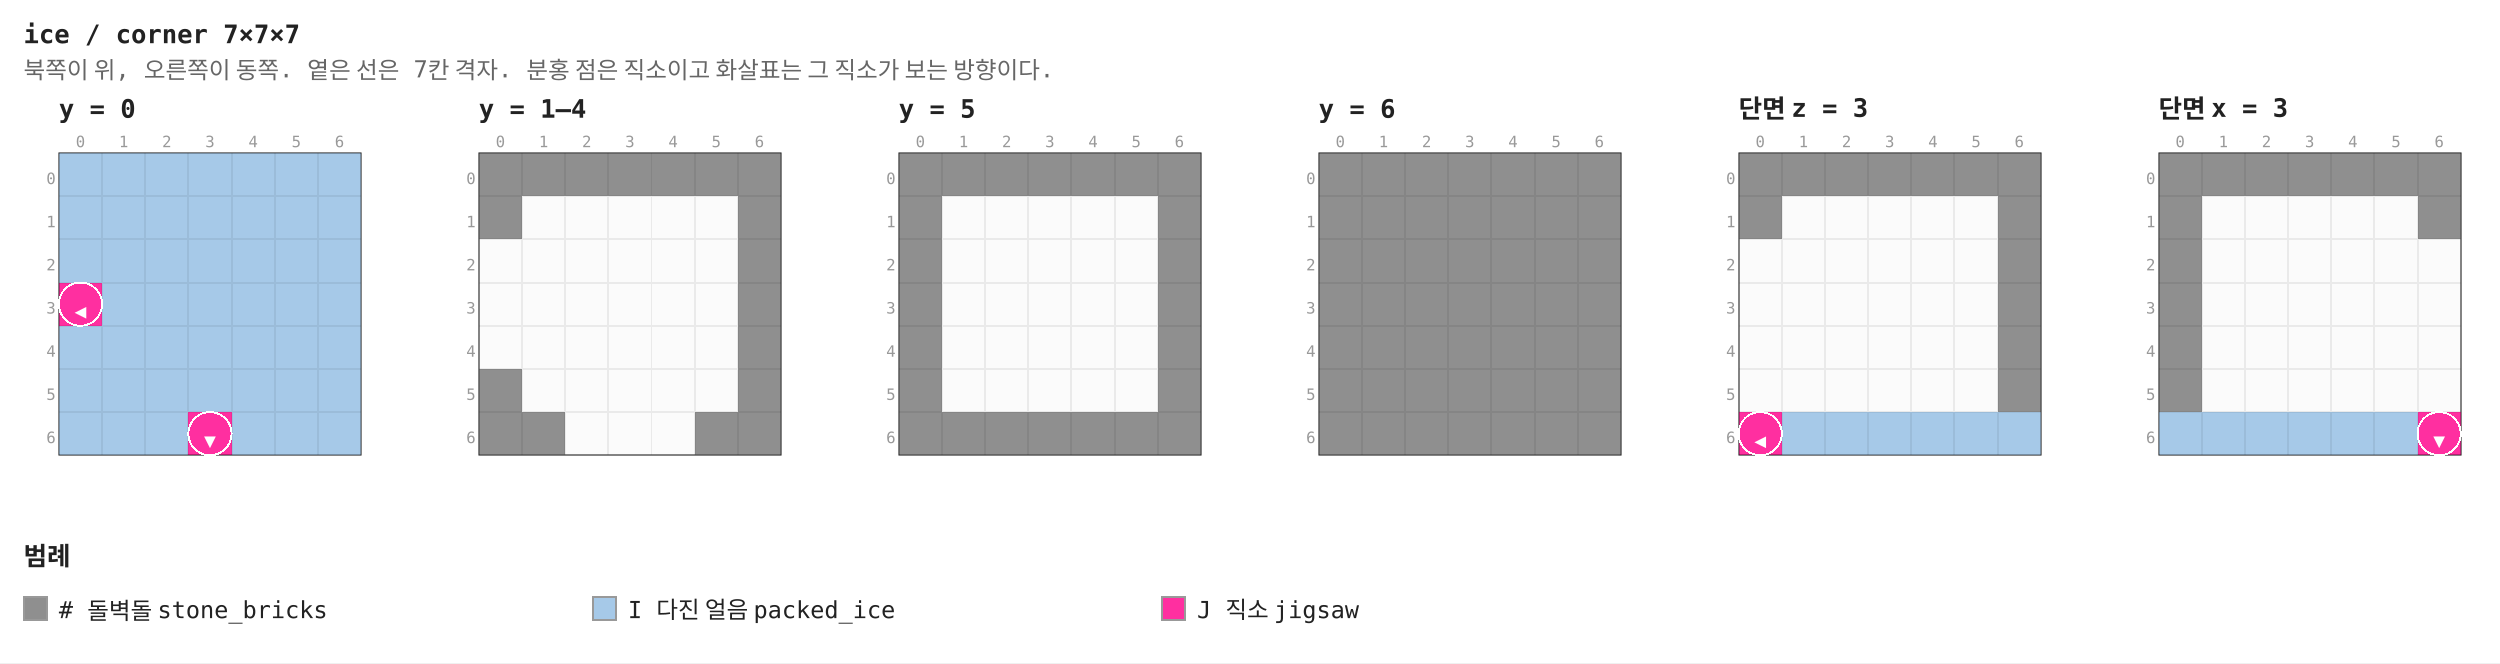
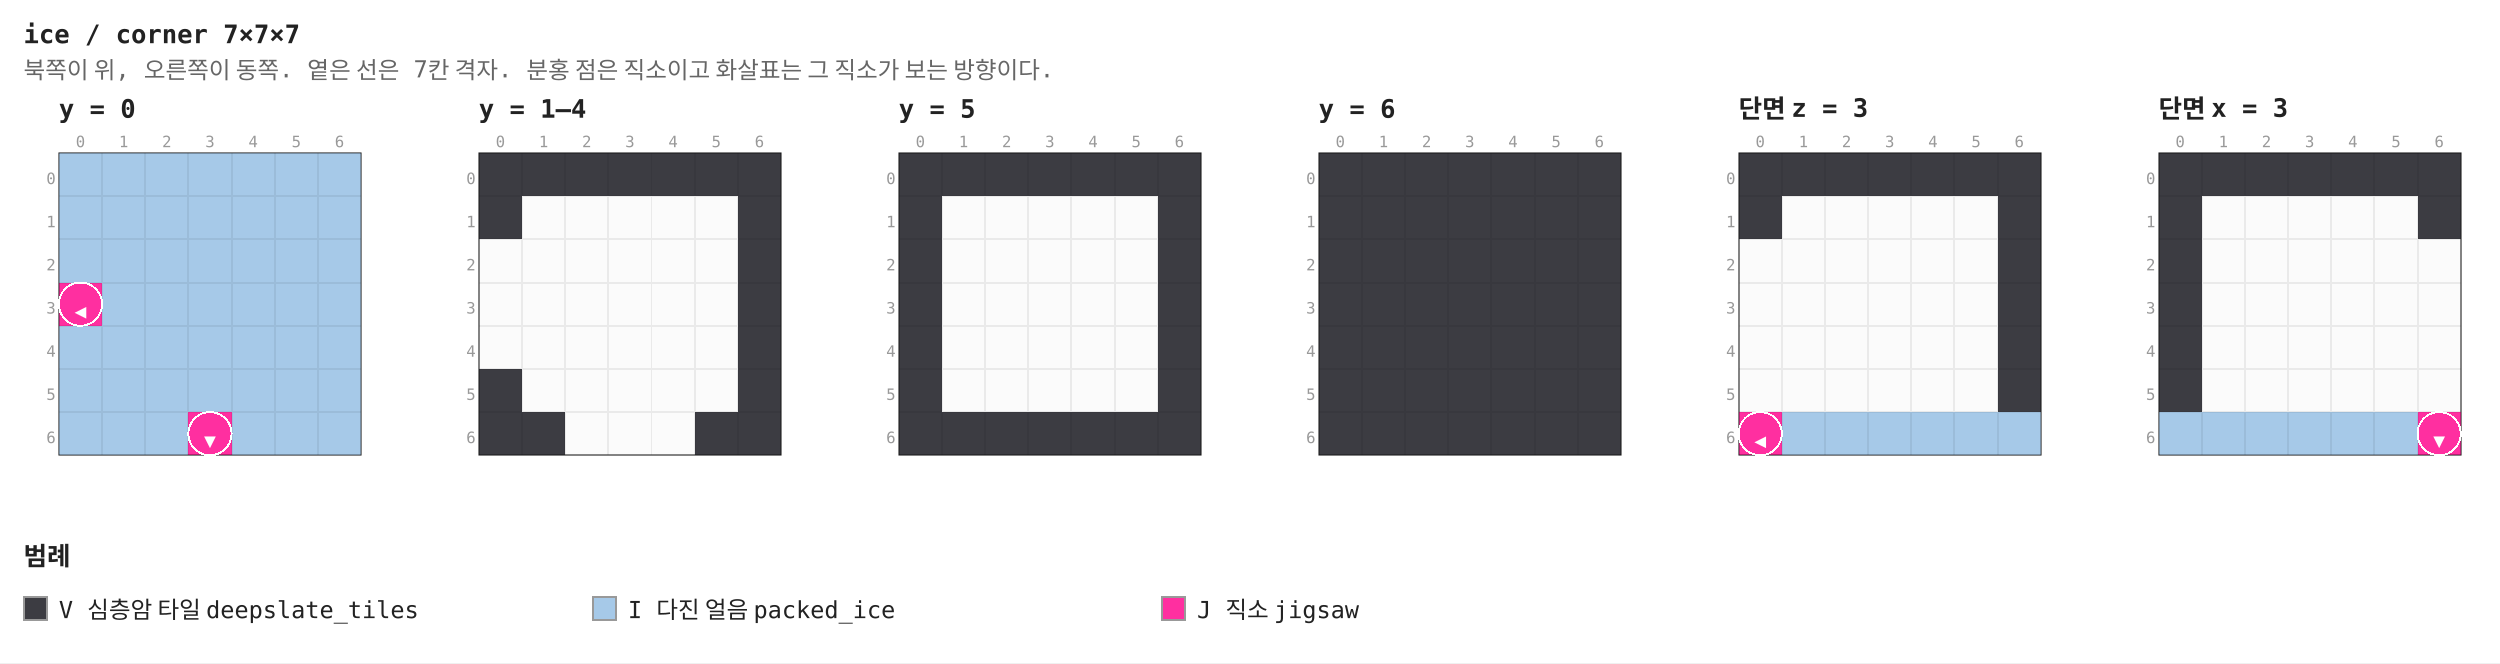
<svg xmlns="http://www.w3.org/2000/svg" width="1274" height="338" viewBox="0 0 1274 338" shape-rendering="crispEdges" font-family="Consolas,'Malgun Gothic','Noto Sans KR',monospace">
  <style>text{fill:#222;shape-rendering:auto}.cap{font-size:13px;font-weight:bold}.leg{font-size:12px}.sub{font-size:12px;fill:#666}.tick{font-size:8px;fill:#999;text-anchor:middle}.arrow{font-size:10px;fill:#fff;text-anchor:middle}.fine{stroke:#000;stroke-opacity:.07;stroke-width:1;fill:none}.grid{stroke:#000;stroke-opacity:.30;stroke-width:1}</style>
  <rect width="100%" height="100%" fill="#fff" />
  <text x="12" y="22" class="cap" font-size="16">ice / corner   7×7×7</text>
  <text x="12" y="40" class="sub">북쪽이 위, 오른쪽이 동쪽. 옅은 선은 7칸 격자. 분홍 점은 직소이고 화살표는 그 직소가 보는 방향이다.</text>
  <text x="30" y="60" class="cap">y = 0</text>
  <rect x="30" y="78" width="154" height="154" fill="#fbfbfb" stroke="#bbb" />
  <path transform="translate(30,78) scale(22)" fill="#a6c9e8" d="M0 0h7v1h-7zM0 1h7v1h-7zM0 2h7v1h-7zM1 3h6v1h-6zM0 4h7v1h-7zM0 5h7v1h-7zM0 6h3v1h-3zM4 6h3v1h-3z" />
  <path transform="translate(30,78) scale(22)" fill="#ff2fa0" d="M0 3h1v1h-1zM3 6h1v1h-1z" />
  <path class="fine" d="M52 78v154M74 78v154M96 78v154M118 78v154M140 78v154M162 78v154M30 100h154M30 122h154M30 144h154M30 166h154M30 188h154M30 210h154" />
  <line x1="30" y1="78" x2="30" y2="232" class="grid" />
  <line x1="184" y1="78" x2="184" y2="232" class="grid" />
  <line x1="30" y1="78" x2="184" y2="78" class="grid" />
  <line x1="30" y1="232" x2="184" y2="232" class="grid" />
  <text x="41.0" y="75" class="tick">0</text>
  <text x="63.0" y="75" class="tick">1</text>
  <text x="85.0" y="75" class="tick">2</text>
  <text x="107.0" y="75" class="tick">3</text>
  <text x="129.0" y="75" class="tick">4</text>
  <text x="151.0" y="75" class="tick">5</text>
  <text x="173.0" y="75" class="tick">6</text>
  <text x="26" y="93.8" class="tick" text-anchor="end">0</text>
  <text x="26" y="115.8" class="tick" text-anchor="end">1</text>
  <text x="26" y="137.8" class="tick" text-anchor="end">2</text>
  <text x="26" y="159.8" class="tick" text-anchor="end">3</text>
  <text x="26" y="181.8" class="tick" text-anchor="end">4</text>
  <text x="26" y="203.8" class="tick" text-anchor="end">5</text>
  <text x="26" y="225.8" class="tick" text-anchor="end">6</text>
  <circle cx="41.0" cy="155.0" r="11.0" fill="#ff2fa0" stroke="#fff" />
  <text x="41.0" y="162.0" class="arrow" font-size="19.8">◀</text>
  <circle cx="107.0" cy="221.0" r="11.0" fill="#ff2fa0" stroke="#fff" />
  <text x="107.0" y="228.0" class="arrow" font-size="19.8">▼</text>
  <text x="244" y="60" class="cap">y = 1–4</text>
  <rect x="244" y="78" width="154" height="154" fill="#fbfbfb" stroke="#bbb" />
-   <path transform="translate(244,78) scale(22)" fill="#8f8f8f" d="M0 0h7v1h-7zM0 1h1v1h-1zM6 1h1v1h-1zM6 2h1v1h-1zM6 3h1v1h-1zM6 4h1v1h-1zM0 5h1v1h-1zM6 5h1v1h-1zM0 6h2v1h-2zM5 6h2v1h-2z" />
+   <path transform="translate(244,78) scale(22)" fill="#3c3c42" d="M0 0h7v1h-7zM0 1h1v1h-1zM6 1h1v1h-1zM6 2h1v1h-1zM6 3h1v1h-1zM6 4h1v1h-1zM0 5h1v1h-1zM6 5h1v1h-1zM0 6h2v1h-2zM5 6h2v1h-2z" />
  <path class="fine" d="M266 78v154M288 78v154M310 78v154M332 78v154M354 78v154M376 78v154M244 100h154M244 122h154M244 144h154M244 166h154M244 188h154M244 210h154" />
  <line x1="244" y1="78" x2="244" y2="232" class="grid" />
  <line x1="398" y1="78" x2="398" y2="232" class="grid" />
  <line x1="244" y1="78" x2="398" y2="78" class="grid" />
  <line x1="244" y1="232" x2="398" y2="232" class="grid" />
  <text x="255.0" y="75" class="tick">0</text>
  <text x="277.0" y="75" class="tick">1</text>
  <text x="299.0" y="75" class="tick">2</text>
  <text x="321.0" y="75" class="tick">3</text>
  <text x="343.0" y="75" class="tick">4</text>
  <text x="365.0" y="75" class="tick">5</text>
  <text x="387.0" y="75" class="tick">6</text>
  <text x="240" y="93.8" class="tick" text-anchor="end">0</text>
  <text x="240" y="115.8" class="tick" text-anchor="end">1</text>
  <text x="240" y="137.8" class="tick" text-anchor="end">2</text>
  <text x="240" y="159.8" class="tick" text-anchor="end">3</text>
  <text x="240" y="181.8" class="tick" text-anchor="end">4</text>
  <text x="240" y="203.8" class="tick" text-anchor="end">5</text>
  <text x="240" y="225.8" class="tick" text-anchor="end">6</text>
  <text x="458" y="60" class="cap">y = 5</text>
  <rect x="458" y="78" width="154" height="154" fill="#fbfbfb" stroke="#bbb" />
-   <path transform="translate(458,78) scale(22)" fill="#8f8f8f" d="M0 0h7v1h-7zM0 1h1v1h-1zM6 1h1v1h-1zM0 2h1v1h-1zM6 2h1v1h-1zM0 3h1v1h-1zM6 3h1v1h-1zM0 4h1v1h-1zM6 4h1v1h-1zM0 5h1v1h-1zM6 5h1v1h-1zM0 6h7v1h-7z" />
+   <path transform="translate(458,78) scale(22)" fill="#3c3c42" d="M0 0h7v1h-7zM0 1h1v1h-1zM6 1h1v1h-1zM0 2h1v1h-1zM6 2h1v1h-1zM0 3h1v1h-1zM6 3h1v1h-1zM0 4h1v1h-1zM6 4h1v1h-1zM0 5h1v1h-1zM6 5h1v1h-1zM0 6h7v1h-7z" />
  <path class="fine" d="M480 78v154M502 78v154M524 78v154M546 78v154M568 78v154M590 78v154M458 100h154M458 122h154M458 144h154M458 166h154M458 188h154M458 210h154" />
  <line x1="458" y1="78" x2="458" y2="232" class="grid" />
  <line x1="612" y1="78" x2="612" y2="232" class="grid" />
  <line x1="458" y1="78" x2="612" y2="78" class="grid" />
  <line x1="458" y1="232" x2="612" y2="232" class="grid" />
  <text x="469.0" y="75" class="tick">0</text>
  <text x="491.0" y="75" class="tick">1</text>
  <text x="513.0" y="75" class="tick">2</text>
  <text x="535.0" y="75" class="tick">3</text>
  <text x="557.0" y="75" class="tick">4</text>
  <text x="579.0" y="75" class="tick">5</text>
  <text x="601.0" y="75" class="tick">6</text>
  <text x="454" y="93.8" class="tick" text-anchor="end">0</text>
  <text x="454" y="115.8" class="tick" text-anchor="end">1</text>
  <text x="454" y="137.8" class="tick" text-anchor="end">2</text>
  <text x="454" y="159.8" class="tick" text-anchor="end">3</text>
  <text x="454" y="181.8" class="tick" text-anchor="end">4</text>
  <text x="454" y="203.8" class="tick" text-anchor="end">5</text>
  <text x="454" y="225.8" class="tick" text-anchor="end">6</text>
  <text x="672" y="60" class="cap">y = 6</text>
  <rect x="672" y="78" width="154" height="154" fill="#fbfbfb" stroke="#bbb" />
-   <path transform="translate(672,78) scale(22)" fill="#8f8f8f" d="M0 0h7v1h-7zM0 1h7v1h-7zM0 2h7v1h-7zM0 3h7v1h-7zM0 4h7v1h-7zM0 5h7v1h-7zM0 6h7v1h-7z" />
+   <path transform="translate(672,78) scale(22)" fill="#3c3c42" d="M0 0h7v1h-7zM0 1h7v1h-7zM0 2h7v1h-7zM0 3h7v1h-7zM0 4h7v1h-7zM0 5h7v1h-7zM0 6h7v1h-7z" />
  <path class="fine" d="M694 78v154M716 78v154M738 78v154M760 78v154M782 78v154M804 78v154M672 100h154M672 122h154M672 144h154M672 166h154M672 188h154M672 210h154" />
  <line x1="672" y1="78" x2="672" y2="232" class="grid" />
  <line x1="826" y1="78" x2="826" y2="232" class="grid" />
  <line x1="672" y1="78" x2="826" y2="78" class="grid" />
  <line x1="672" y1="232" x2="826" y2="232" class="grid" />
  <text x="683.0" y="75" class="tick">0</text>
  <text x="705.0" y="75" class="tick">1</text>
  <text x="727.0" y="75" class="tick">2</text>
  <text x="749.0" y="75" class="tick">3</text>
  <text x="771.0" y="75" class="tick">4</text>
  <text x="793.0" y="75" class="tick">5</text>
  <text x="815.0" y="75" class="tick">6</text>
  <text x="668" y="93.8" class="tick" text-anchor="end">0</text>
  <text x="668" y="115.8" class="tick" text-anchor="end">1</text>
  <text x="668" y="137.8" class="tick" text-anchor="end">2</text>
  <text x="668" y="159.8" class="tick" text-anchor="end">3</text>
  <text x="668" y="181.8" class="tick" text-anchor="end">4</text>
  <text x="668" y="203.8" class="tick" text-anchor="end">5</text>
  <text x="668" y="225.8" class="tick" text-anchor="end">6</text>
  <text x="886" y="60" class="cap">단면 z = 3</text>
  <rect x="886" y="78" width="154" height="154" fill="#fbfbfb" stroke="#bbb" />
-   <path transform="translate(886,78) scale(22)" fill="#8f8f8f" d="M0 0h7v1h-7zM0 1h1v1h-1zM6 1h1v1h-1zM6 2h1v1h-1zM6 3h1v1h-1zM6 4h1v1h-1zM6 5h1v1h-1z" />
+   <path transform="translate(886,78) scale(22)" fill="#3c3c42" d="M0 0h7v1h-7zM0 1h1v1h-1zM6 1h1v1h-1zM6 2h1v1h-1zM6 3h1v1h-1zM6 4h1v1h-1zM6 5h1v1h-1z" />
  <path transform="translate(886,78) scale(22)" fill="#ff2fa0" d="M0 6h1v1h-1z" />
  <path transform="translate(886,78) scale(22)" fill="#a6c9e8" d="M1 6h6v1h-6z" />
  <path class="fine" d="M908 78v154M930 78v154M952 78v154M974 78v154M996 78v154M1018 78v154M886 100h154M886 122h154M886 144h154M886 166h154M886 188h154M886 210h154" />
  <line x1="886" y1="78" x2="886" y2="232" class="grid" />
  <line x1="1040" y1="78" x2="1040" y2="232" class="grid" />
  <line x1="886" y1="78" x2="1040" y2="78" class="grid" />
  <line x1="886" y1="232" x2="1040" y2="232" class="grid" />
  <text x="897.0" y="75" class="tick">0</text>
  <text x="919.0" y="75" class="tick">1</text>
  <text x="941.0" y="75" class="tick">2</text>
  <text x="963.0" y="75" class="tick">3</text>
  <text x="985.0" y="75" class="tick">4</text>
  <text x="1007.0" y="75" class="tick">5</text>
  <text x="1029.0" y="75" class="tick">6</text>
  <text x="882" y="93.8" class="tick" text-anchor="end">0</text>
  <text x="882" y="115.8" class="tick" text-anchor="end">1</text>
  <text x="882" y="137.8" class="tick" text-anchor="end">2</text>
  <text x="882" y="159.8" class="tick" text-anchor="end">3</text>
  <text x="882" y="181.8" class="tick" text-anchor="end">4</text>
  <text x="882" y="203.8" class="tick" text-anchor="end">5</text>
  <text x="882" y="225.8" class="tick" text-anchor="end">6</text>
  <circle cx="897.0" cy="221.0" r="11.0" fill="#ff2fa0" stroke="#fff" />
  <text x="897.0" y="228.0" class="arrow" font-size="19.8">◀</text>
  <text x="1100" y="60" class="cap">단면 x = 3</text>
  <rect x="1100" y="78" width="154" height="154" fill="#fbfbfb" stroke="#bbb" />
-   <path transform="translate(1100,78) scale(22)" fill="#8f8f8f" d="M0 0h7v1h-7zM0 1h1v1h-1zM6 1h1v1h-1zM0 2h1v1h-1zM0 3h1v1h-1zM0 4h1v1h-1zM0 5h1v1h-1z" />
+   <path transform="translate(1100,78) scale(22)" fill="#3c3c42" d="M0 0h7v1h-7zM0 1h1v1h-1zM6 1h1v1h-1zM0 2h1v1h-1zM0 3h1v1h-1zM0 4h1v1h-1zM0 5h1v1h-1z" />
  <path transform="translate(1100,78) scale(22)" fill="#a6c9e8" d="M0 6h6v1h-6z" />
  <path transform="translate(1100,78) scale(22)" fill="#ff2fa0" d="M6 6h1v1h-1z" />
  <path class="fine" d="M1122 78v154M1144 78v154M1166 78v154M1188 78v154M1210 78v154M1232 78v154M1100 100h154M1100 122h154M1100 144h154M1100 166h154M1100 188h154M1100 210h154" />
  <line x1="1100" y1="78" x2="1100" y2="232" class="grid" />
  <line x1="1254" y1="78" x2="1254" y2="232" class="grid" />
  <line x1="1100" y1="78" x2="1254" y2="78" class="grid" />
  <line x1="1100" y1="232" x2="1254" y2="232" class="grid" />
  <text x="1111.0" y="75" class="tick">0</text>
  <text x="1133.0" y="75" class="tick">1</text>
  <text x="1155.0" y="75" class="tick">2</text>
  <text x="1177.0" y="75" class="tick">3</text>
  <text x="1199.0" y="75" class="tick">4</text>
  <text x="1221.0" y="75" class="tick">5</text>
  <text x="1243.0" y="75" class="tick">6</text>
  <text x="1096" y="93.8" class="tick" text-anchor="end">0</text>
  <text x="1096" y="115.8" class="tick" text-anchor="end">1</text>
  <text x="1096" y="137.8" class="tick" text-anchor="end">2</text>
  <text x="1096" y="159.8" class="tick" text-anchor="end">3</text>
  <text x="1096" y="181.8" class="tick" text-anchor="end">4</text>
  <text x="1096" y="203.8" class="tick" text-anchor="end">5</text>
  <text x="1096" y="225.8" class="tick" text-anchor="end">6</text>
  <circle cx="1243.0" cy="221.0" r="11.0" fill="#ff2fa0" stroke="#fff" />
  <text x="1243.0" y="228.0" class="arrow" font-size="19.8">▼</text>
  <text x="12" y="288" class="cap">범례</text>
-   <rect x="12" y="304" width="12" height="12" fill="#8f8f8f" stroke="#999" />
-   <text x="30" y="315" class="leg">#  돌벽돌  stone_bricks</text>
+   <rect x="12" y="304" width="12" height="12" fill="#3c3c42" stroke="#999" />
+   <text x="30" y="315" class="leg">V  심층암 타일  deepslate_tiles</text>
  <rect x="302" y="304" width="12" height="12" fill="#a6c9e8" stroke="#999" />
  <text x="320" y="315" class="leg">I  다진 얼음  packed_ice</text>
  <rect x="592" y="304" width="12" height="12" fill="#ff2fa0" stroke="#999" />
  <text x="610" y="315" class="leg">J  직소  jigsaw</text>
</svg>
